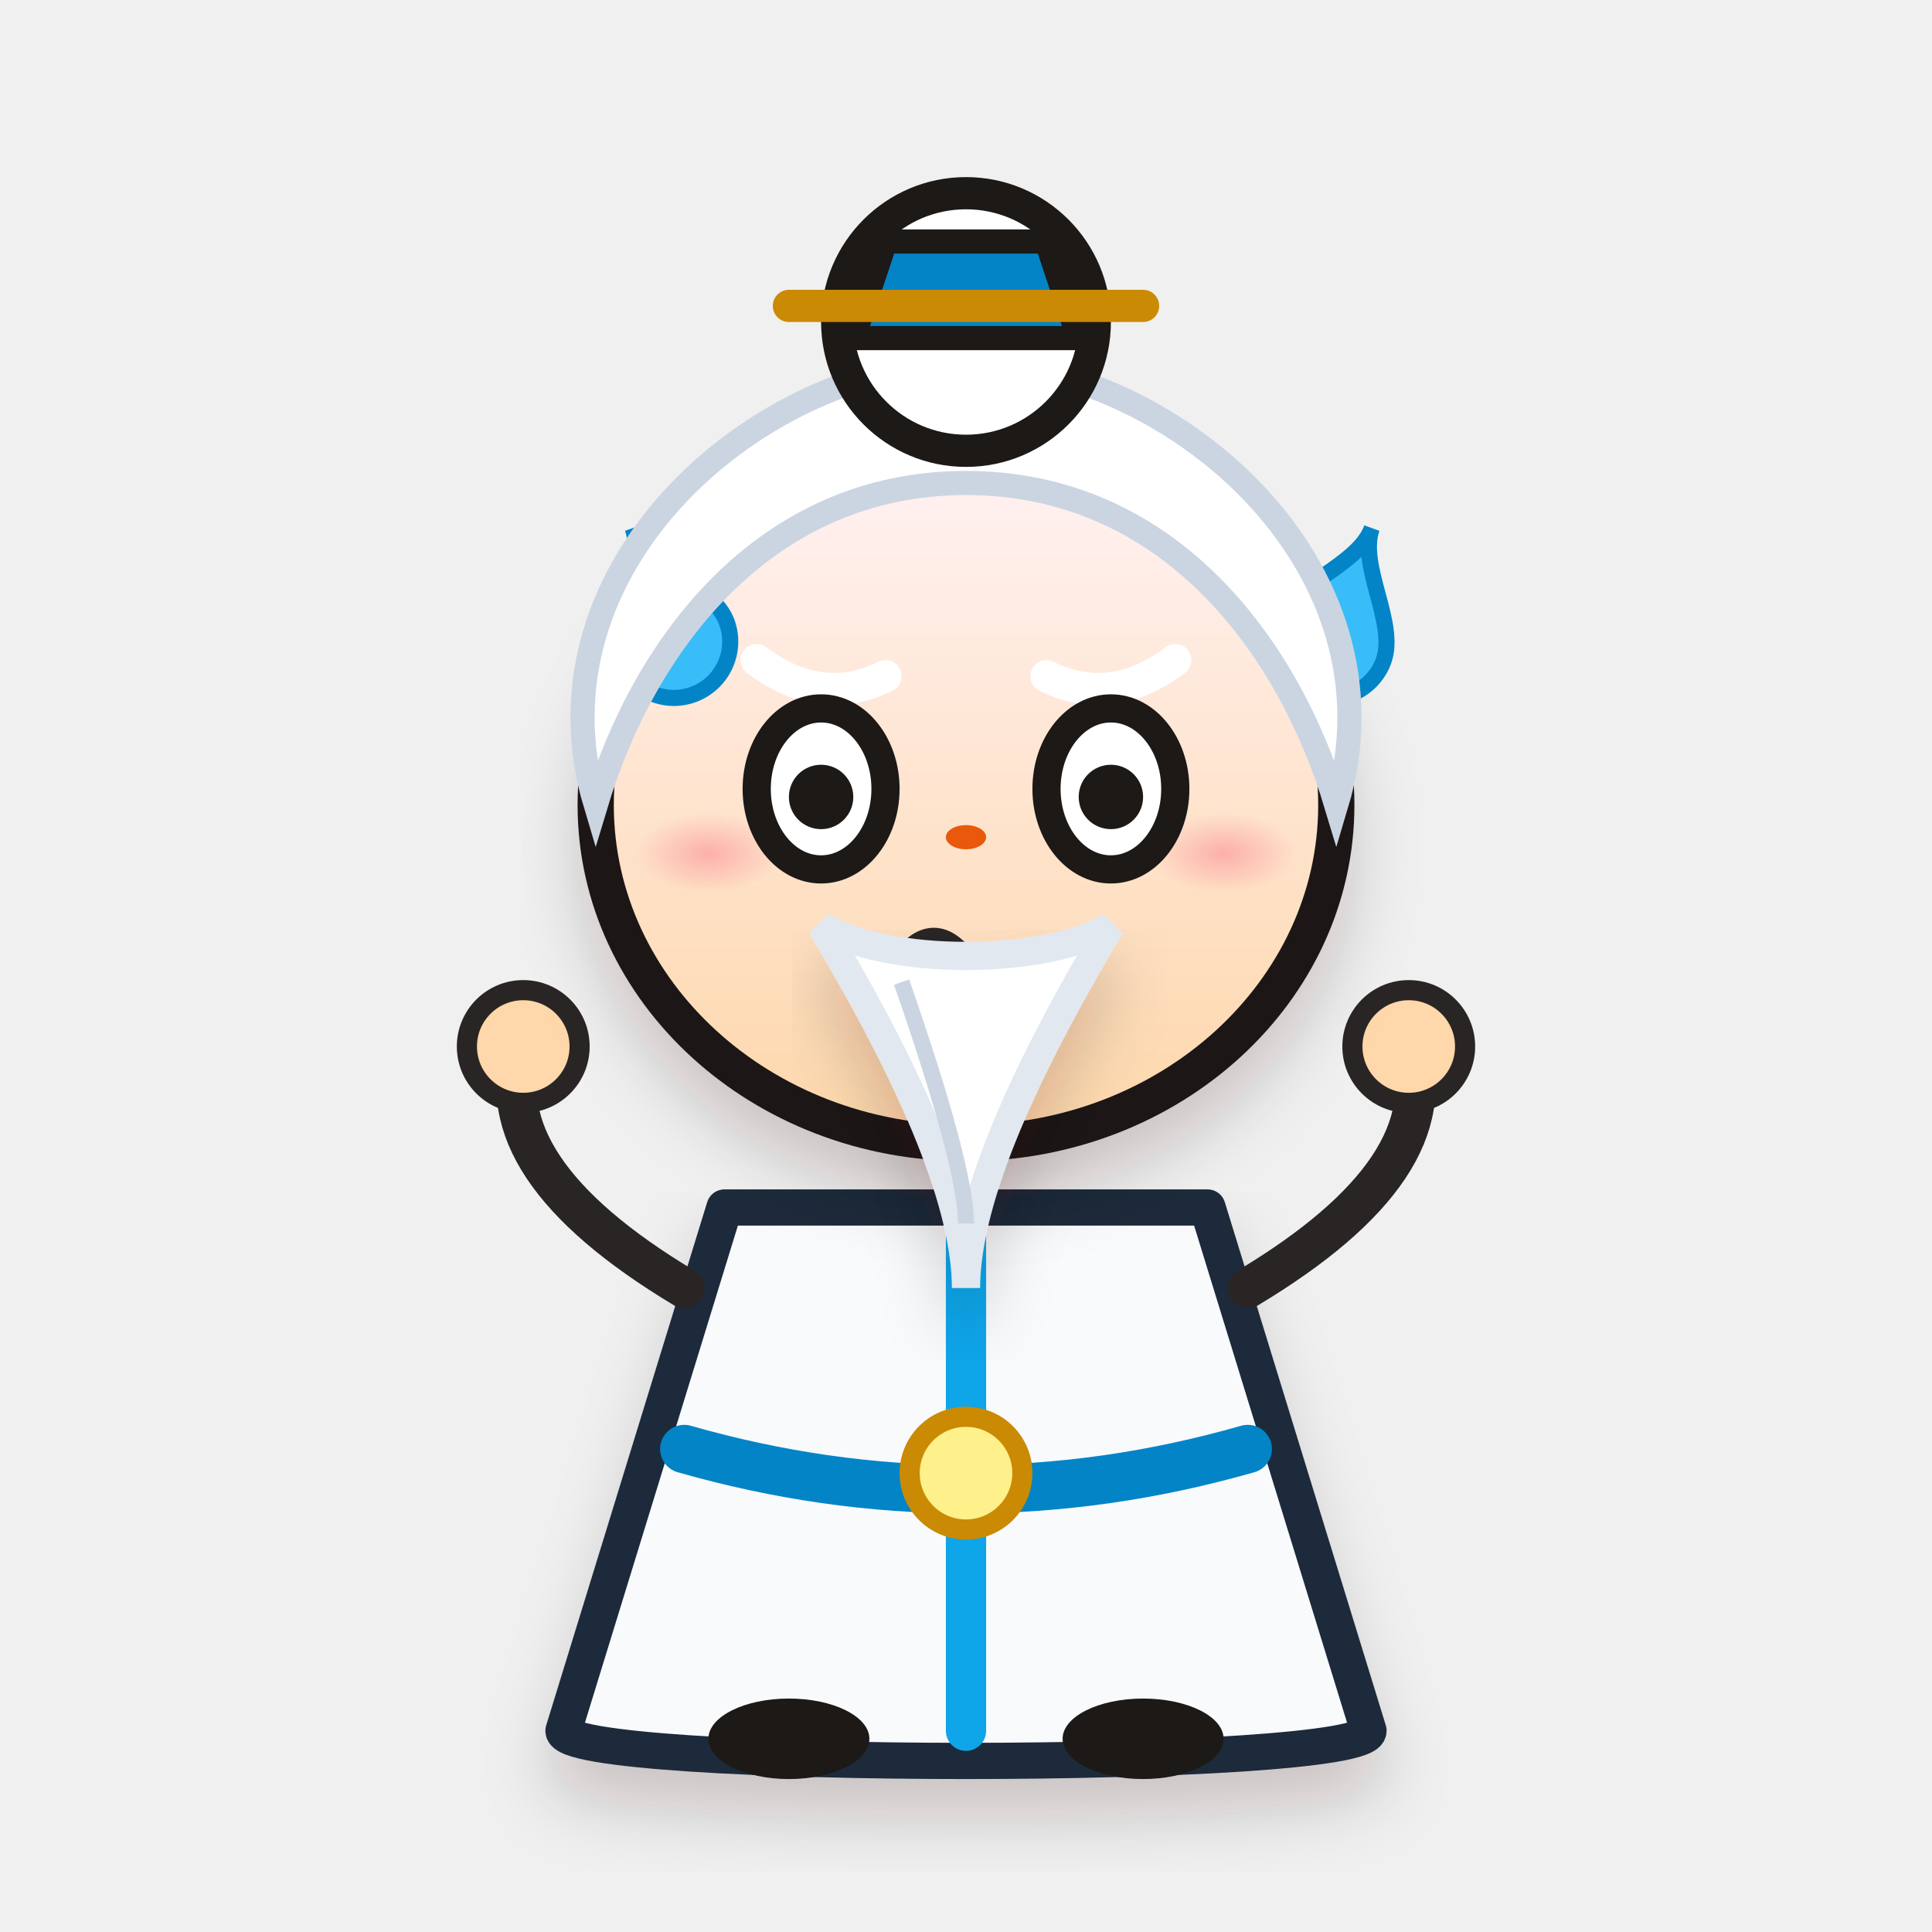
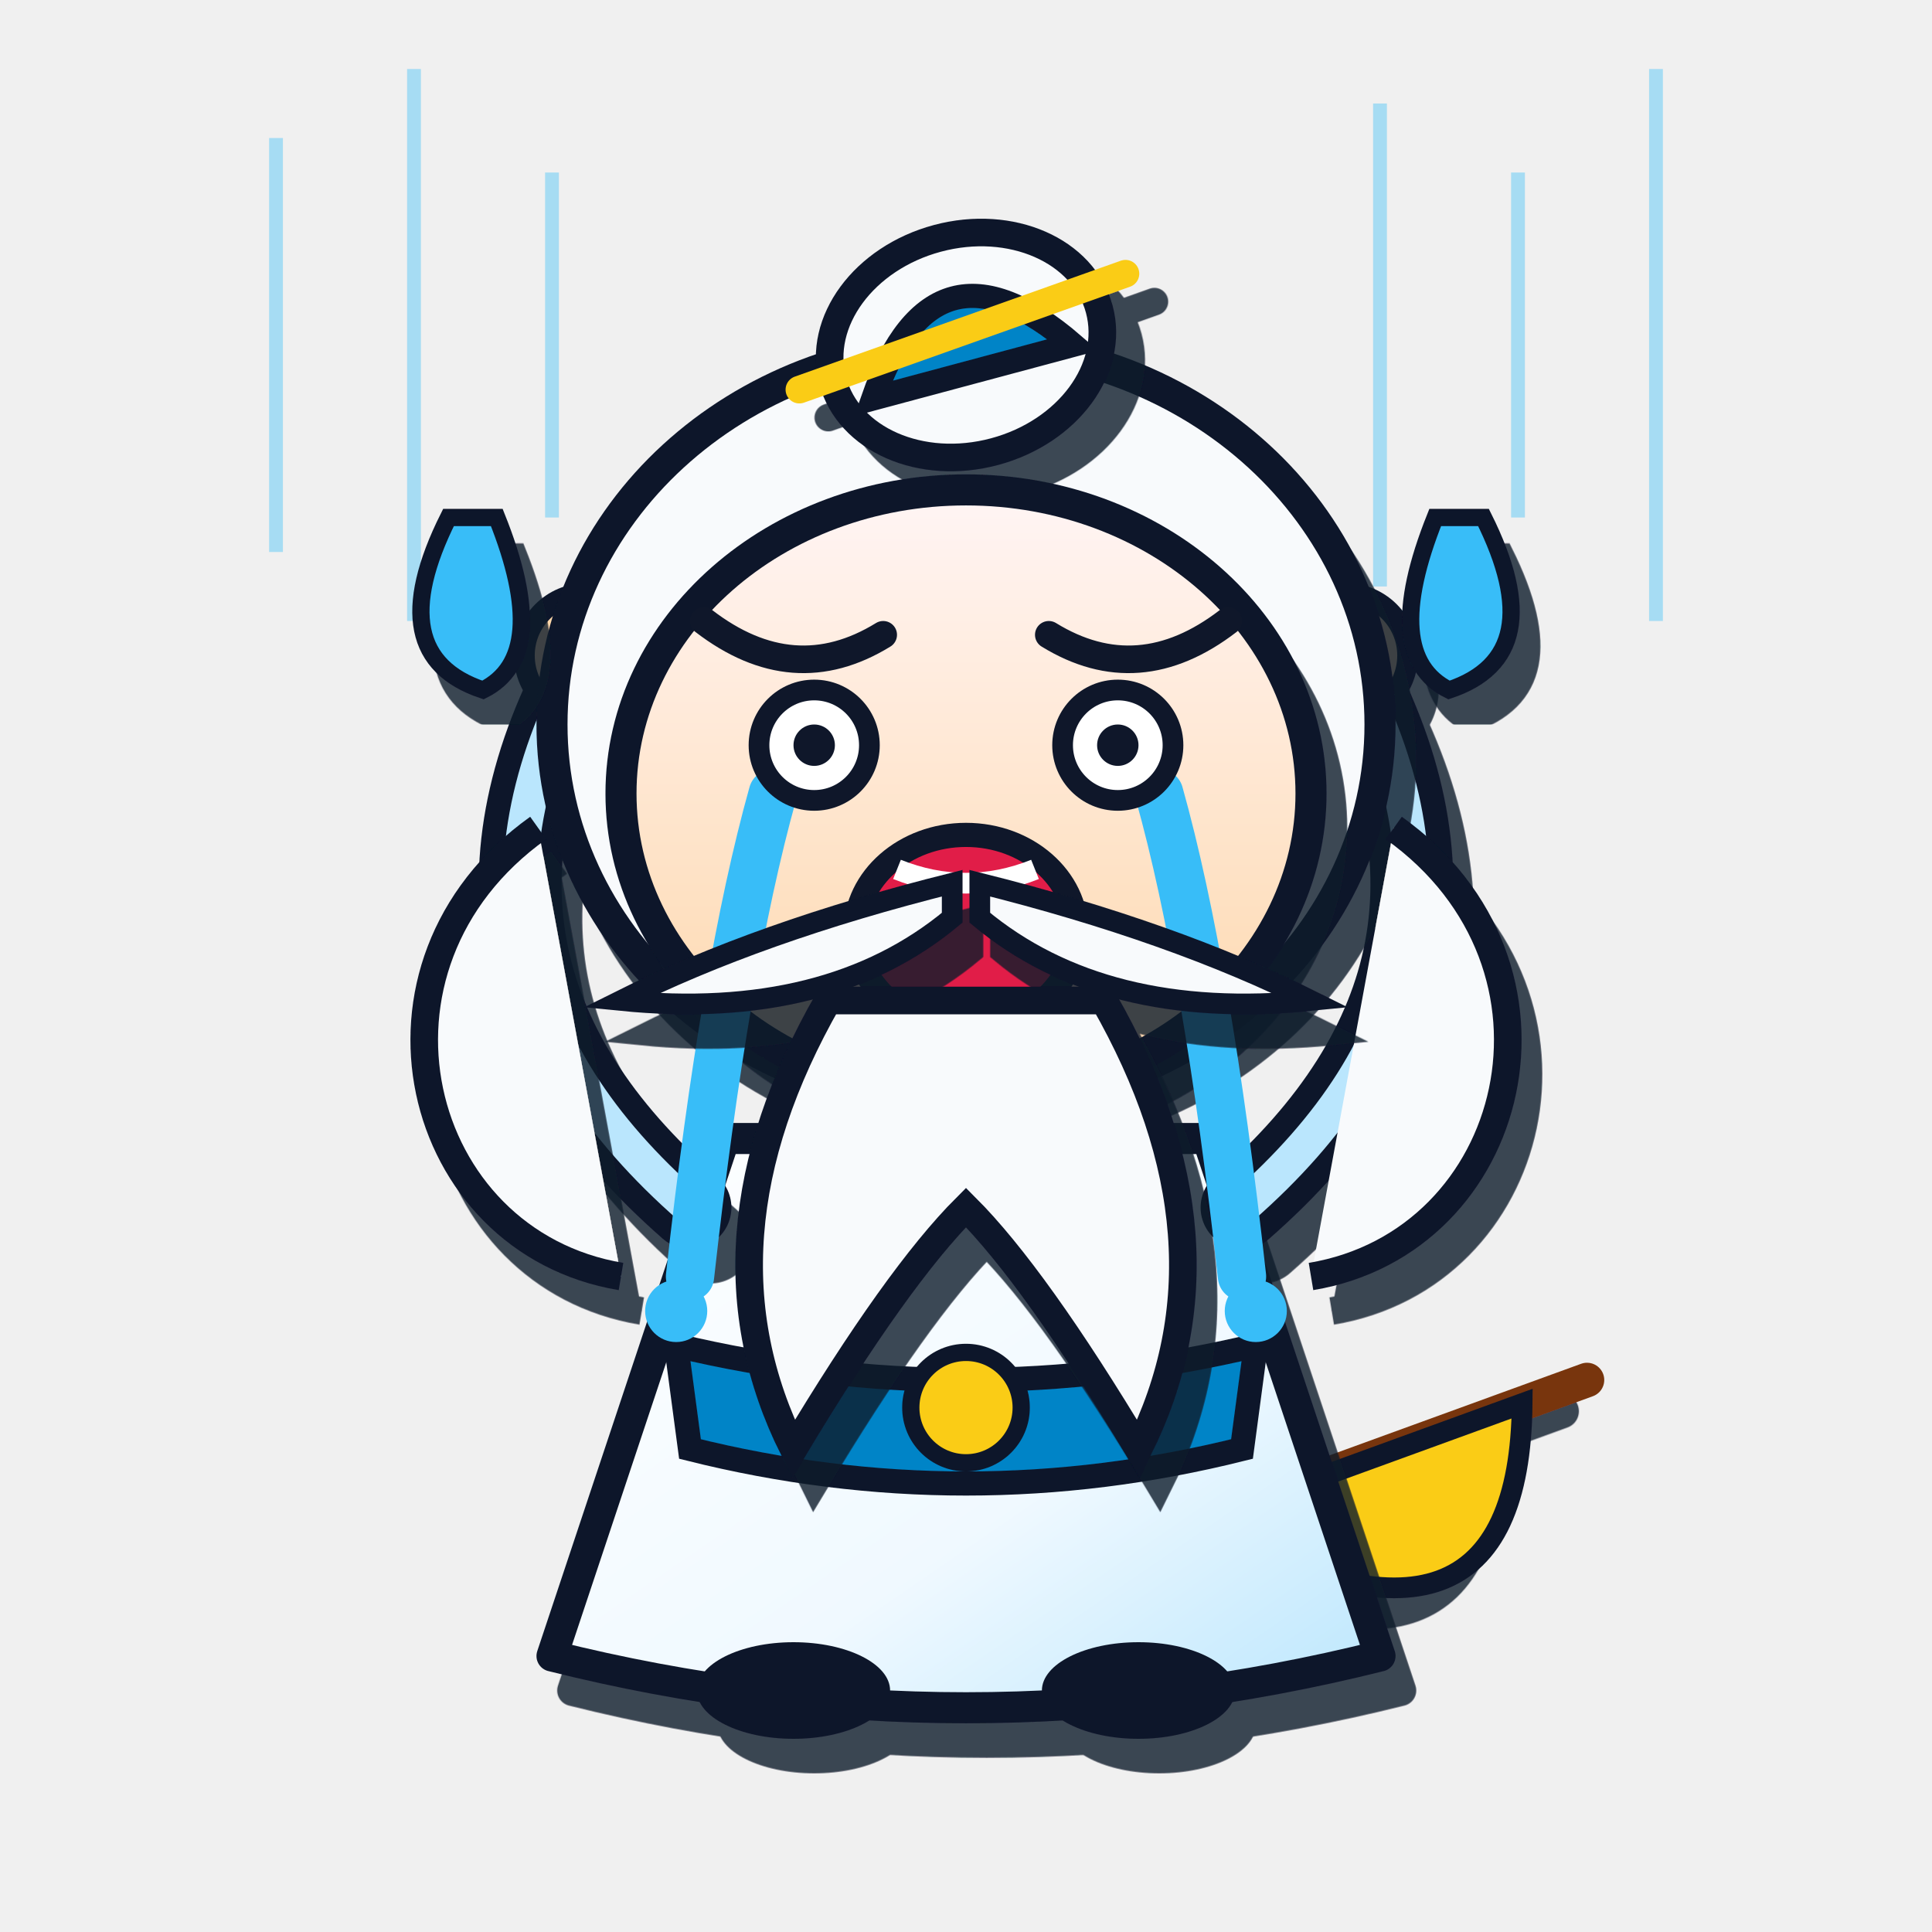
- <svg xmlns="http://www.w3.org/2000/svg" viewBox="0 0 240 240" width="100%" height="100%">
+ <svg xmlns="http://www.w3.org/2000/svg" viewBox="0 0 280 280" width="100%" height="100%">
  <defs>
-     <filter id="ink-shadow" x="-10%" y="-10%" width="130%" height="130%">
-       <feDropShadow dx="0" dy="5" stdDeviation="4" flood-color="#1c1917" flood-opacity="0.18" />
+     <filter id="comic-shadow-jt" x="-20%" y="-20%" width="140%" height="140%">
+       <feDropShadow dx="3" dy="5" stdDeviation="0" flood-color="#0f172a" flood-opacity="0.8" />
    </filter>
-     <linearGradient id="skin-grad" x1="0" y1="0" x2="0" y2="1">
-       <stop offset="0%" stop-color="#fff1f2" />
+     <linearGradient id="robe-grad-jt" x1="0" y1="0" x2="1" y2="1">
+       <stop offset="0%" stop-color="#ffffff" />
+       <stop offset="60%" stop-color="#f0f9ff" />
+       <stop offset="100%" stop-color="#bae6fd" />
+     </linearGradient>
+     <linearGradient id="skin-jt" x1="0" y1="0" x2="0" y2="1">
+       <stop offset="0%" stop-color="#fff5f5" />
      <stop offset="100%" stop-color="#fed7aa" />
    </linearGradient>
-     <radialGradient id="blush-grad" cx="50%" cy="50%" r="50%">
-       <stop offset="0%" stop-color="#fb7185" stop-opacity="0.45" />
-       <stop offset="100%" stop-color="#fb7185" stop-opacity="0" />
-     </radialGradient>
  </defs>
-   <g id="jiang-taigong-panic">
-     <path d="M 90 150 L 70 215 C 70 220 170 220 170 215 L 150 150 Z" fill="#f8fafc" stroke="#1e293b" stroke-width="4.5" stroke-linejoin="round" filter="url(#ink-shadow)" />
-     <path d="M 120 150 L 120 215" stroke="#0ea5e9" stroke-width="5" stroke-linecap="round" />
-     <path d="M 85 180 Q 120 190 155 180" stroke="#0284c7" stroke-width="6" fill="none" stroke-linecap="round" />
-     <circle cx="120" cy="183" r="7" fill="#fef08a" stroke="#ca8a04" stroke-width="2.5" />
-     <ellipse cx="98" cy="216" rx="10" ry="5" fill="#1c1917" />
-     <ellipse cx="142" cy="216" rx="10" ry="5" fill="#1c1917" />
-     <path d="M 85 160 Q 60 145 65 130" stroke="#292524" stroke-width="5" fill="none" stroke-linecap="round" />
-     <circle cx="65" cy="130" r="7" fill="#fed7aa" stroke="#292524" stroke-width="2.5" />
-     <path d="M 155 160 Q 180 145 175 130" stroke="#292524" stroke-width="5" fill="none" stroke-linecap="round" />
-     <circle cx="175" cy="130" r="7" fill="#fed7aa" stroke="#292524" stroke-width="2.5" />
-     <ellipse cx="120" cy="100" rx="46" ry="42" fill="url(#skin-grad)" stroke="#1c1917" stroke-width="4.5" filter="url(#ink-shadow)" />
-     <ellipse cx="88" cy="106" rx="9" ry="5" fill="url(#blush-grad)" />
-     <ellipse cx="152" cy="106" rx="9" ry="5" fill="url(#blush-grad)" />
-     <path d="M 94 82 Q 102 88 110 84" stroke="#ffffff" stroke-width="4" stroke-linecap="round" fill="none" />
-     <path d="M 130 84 Q 138 88 146 82" stroke="#ffffff" stroke-width="4" stroke-linecap="round" fill="none" />
-     <ellipse cx="102" cy="98" rx="8" ry="10" fill="#ffffff" stroke="#1c1917" stroke-width="3.5" />
-     <circle cx="102" cy="99" r="4" fill="#1c1917" />
-     <ellipse cx="138" cy="98" rx="8" ry="10" fill="#ffffff" stroke="#1c1917" stroke-width="3.5" />
-     <circle cx="138" cy="99" r="4" fill="#1c1917" />
-     <ellipse cx="120" cy="104" rx="2.5" ry="1.5" fill="#ea580c" />
-     <path d="M 112 120 Q 116 114 120 120 T 128 120" stroke="#292524" stroke-width="3.5" fill="none" stroke-linecap="round" />
-     <path d="M 75 80 C 75 75 82 70 82 65 C 82 70 89 75 89 80 A 7 7 0 1 1 75 80 Z" fill="#38bdf8" stroke="#0284c7" stroke-width="2" transform="rotate(-20 82 75)" />
-     <path d="M 160 80 C 160 75 167 70 167 65 C 167 70 174 75 174 80 A 7 7 0 1 1 160 80 Z" fill="#38bdf8" stroke="#0284c7" stroke-width="2" transform="rotate(20 167 75)" />
-     <path d="M 74 100 C 65 70 95 45 120 45 C 145 45 175 70 166 100 C 160 80 145 60 120 60 C 95 60 80 80 74 100 Z" fill="#ffffff" stroke="#cbd5e1" stroke-width="3" />
-     <circle cx="120" cy="40" r="16" fill="#ffffff" stroke="#1c1917" stroke-width="4" />
-     <path d="M 106 42 L 134 42 L 130 30 L 110 30 Z" fill="#0284c7" stroke="#1c1917" stroke-width="3" />
-     <path d="M 98 38 L 142 38" stroke="#ca8a04" stroke-width="4" stroke-linecap="round" />
-     <path d="M 102 115 Q 120 145 120 160 Q 120 145 138 115 C 130 120 110 120 102 115 Z" fill="#ffffff" stroke="#e2e8f0" stroke-width="3.5" filter="url(#ink-shadow)" />
-     <path d="M 112 122 Q 120 145 120 152" stroke="#cbd5e1" stroke-width="2" fill="none" />
+   <g stroke="#38bdf8" stroke-width="2" opacity="0.4">
+     <line x1="40" y1="20" x2="40" y2="80" />
+     <line x1="60" y1="10" x2="60" y2="90" />
+     <line x1="80" y1="25" x2="80" y2="75" />
+     <line x1="200" y1="15" x2="200" y2="85" />
+     <line x1="220" y1="25" x2="220" y2="75" />
+     <line x1="240" y1="10" x2="240" y2="90" />
+   </g>
+   <g transform="translate(230, 200) rotate(70)" filter="url(#comic-shadow-jt)">
+     <path d="M 0 0 L 0 120" stroke="#78350f" stroke-width="5" stroke-linecap="round" />
+     <path d="M 0 10 Q 40 25 0 60 Z" fill="#facc15" stroke="#0f172a" stroke-width="3" />
+   </g>
+   <g id="body" filter="url(#comic-shadow-jt)">
+     <path d="M 105 165 L 80 240 Q 140 255 200 240 L 175 165 Z" fill="url(#robe-grad-jt)" stroke="#0f172a" stroke-width="4.5" stroke-linejoin="round" />
+     <path d="M 98 195 Q 140 205 182 195 L 180 210 Q 140 220 100 210 Z" fill="#0284c7" stroke="#0f172a" stroke-width="3.5" />
+     <circle cx="140" cy="204" r="8" fill="#facc15" stroke="#0f172a" stroke-width="2.5" />
+     <ellipse cx="115" cy="245" rx="14" ry="7" fill="#0f172a" />
+     <ellipse cx="165" cy="245" rx="14" ry="7" fill="#0f172a" />
+   </g>
+   <g id="arms" filter="url(#comic-shadow-jt)">
+     <path d="M 100 175 Q 60 140 85 95" stroke="#0f172a" stroke-width="12" stroke-linecap="round" fill="none" />
+     <path d="M 100 175 Q 60 140 85 95" stroke="#bae6fd" stroke-width="5" stroke-linecap="round" fill="none" />
+     <circle cx="85" cy="95" r="9" fill="#fed7aa" stroke="#0f172a" stroke-width="3" />
+     <path d="M 180 175 Q 220 140 195 95" stroke="#0f172a" stroke-width="12" stroke-linecap="round" fill="none" />
+     <path d="M 180 175 Q 220 140 195 95" stroke="#bae6fd" stroke-width="5" stroke-linecap="round" fill="none" />
+     <circle cx="195" cy="95" r="9" fill="#fed7aa" stroke="#0f172a" stroke-width="3" />
+   </g>
+   <g id="hair-back" filter="url(#comic-shadow-jt)">
+     <ellipse cx="140" cy="105" rx="60" ry="55" fill="#f8fafc" stroke="#0f172a" stroke-width="4.5" />
+     <path d="M 78 120 C 50 140 60 180 90 185" fill="#f8fafc" stroke="#0f172a" stroke-width="4" />
+     <path d="M 202 120 C 230 140 220 180 190 185" fill="#f8fafc" stroke="#0f172a" stroke-width="4" />
+   </g>
+   <g id="topknot" transform="rotate(-15 140 50)" filter="url(#comic-shadow-jt)">
+     <ellipse cx="140" cy="50" rx="20" ry="16" fill="#f8fafc" stroke="#0f172a" stroke-width="4" />
+     <path d="M 125 54 Q 140 32 155 54 Z" fill="#0284c7" stroke="#0f172a" stroke-width="3.5" />
+     <path d="M 115 50 L 165 46" stroke="#facc15" stroke-width="4" stroke-linecap="round" />
+   </g>
+   <ellipse cx="140" cy="115" rx="50" ry="44" fill="url(#skin-jt)" stroke="#0f172a" stroke-width="4.5" filter="url(#comic-shadow-jt)" />
+   <path d="M 112 115 Q 105 140 100 185" stroke="#38bdf8" stroke-width="7" stroke-linecap="round" fill="none" />
+   <path d="M 168 115 Q 175 140 180 185" stroke="#38bdf8" stroke-width="7" stroke-linecap="round" fill="none" />
+   <circle cx="98" cy="190" r="4.5" fill="#38bdf8" />
+   <circle cx="182" cy="190" r="4.5" fill="#38bdf8" />
+   <g filter="url(#comic-shadow-jt)">
+     <path d="M 65 75 Q 55 95 70 100 Q 80 95 72 75 Z" fill="#38bdf8" stroke="#0f172a" stroke-width="2.5" />
+     <path d="M 215 75 Q 225 95 210 100 Q 200 95 208 75 Z" fill="#38bdf8" stroke="#0f172a" stroke-width="2.5" />
+   </g>
+   <g id="eyes">
+     <ellipse cx="118" cy="108" rx="8" ry="8" fill="#ffffff" stroke="#0f172a" stroke-width="3" />
+     <circle cx="118" cy="108" r="3" fill="#0f172a" />
+     <ellipse cx="162" cy="108" rx="8" ry="8" fill="#ffffff" stroke="#0f172a" stroke-width="3" />
+     <circle cx="162" cy="108" r="3" fill="#0f172a" />
+   </g>
+   <path d="M 102 90 Q 115 100 128 92" stroke="#0f172a" stroke-width="4" stroke-linecap="round" fill="none" />
+   <path d="M 152 92 Q 165 100 178 90" stroke="#0f172a" stroke-width="4" stroke-linecap="round" fill="none" />
+   <g id="mouth">
+     <ellipse cx="140" cy="135" rx="16" ry="14" fill="#e11d48" stroke="#0f172a" stroke-width="3.5" />
+     <path d="M 130 126 Q 140 130 150 126" stroke="#ffffff" stroke-width="3" fill="none" />
+   </g>
+   <g id="beard" filter="url(#comic-shadow-jt)">
+     <path d="M 138 128 Q 110 135 90 145 Q 120 148 138 133 Z" fill="#f8fafc" stroke="#0f172a" stroke-width="3" />
+     <path d="M 142 128 Q 170 135 190 145 Q 160 148 142 133 Z" fill="#f8fafc" stroke="#0f172a" stroke-width="3" />
+     <path d="M 120 145 Q 100 180 115 210 Q 130 185 140 175 Q 150 185 165 210 Q 180 180 160 145 Z" fill="#f8fafc" stroke="#0f172a" stroke-width="4" />
  </g>
</svg>
